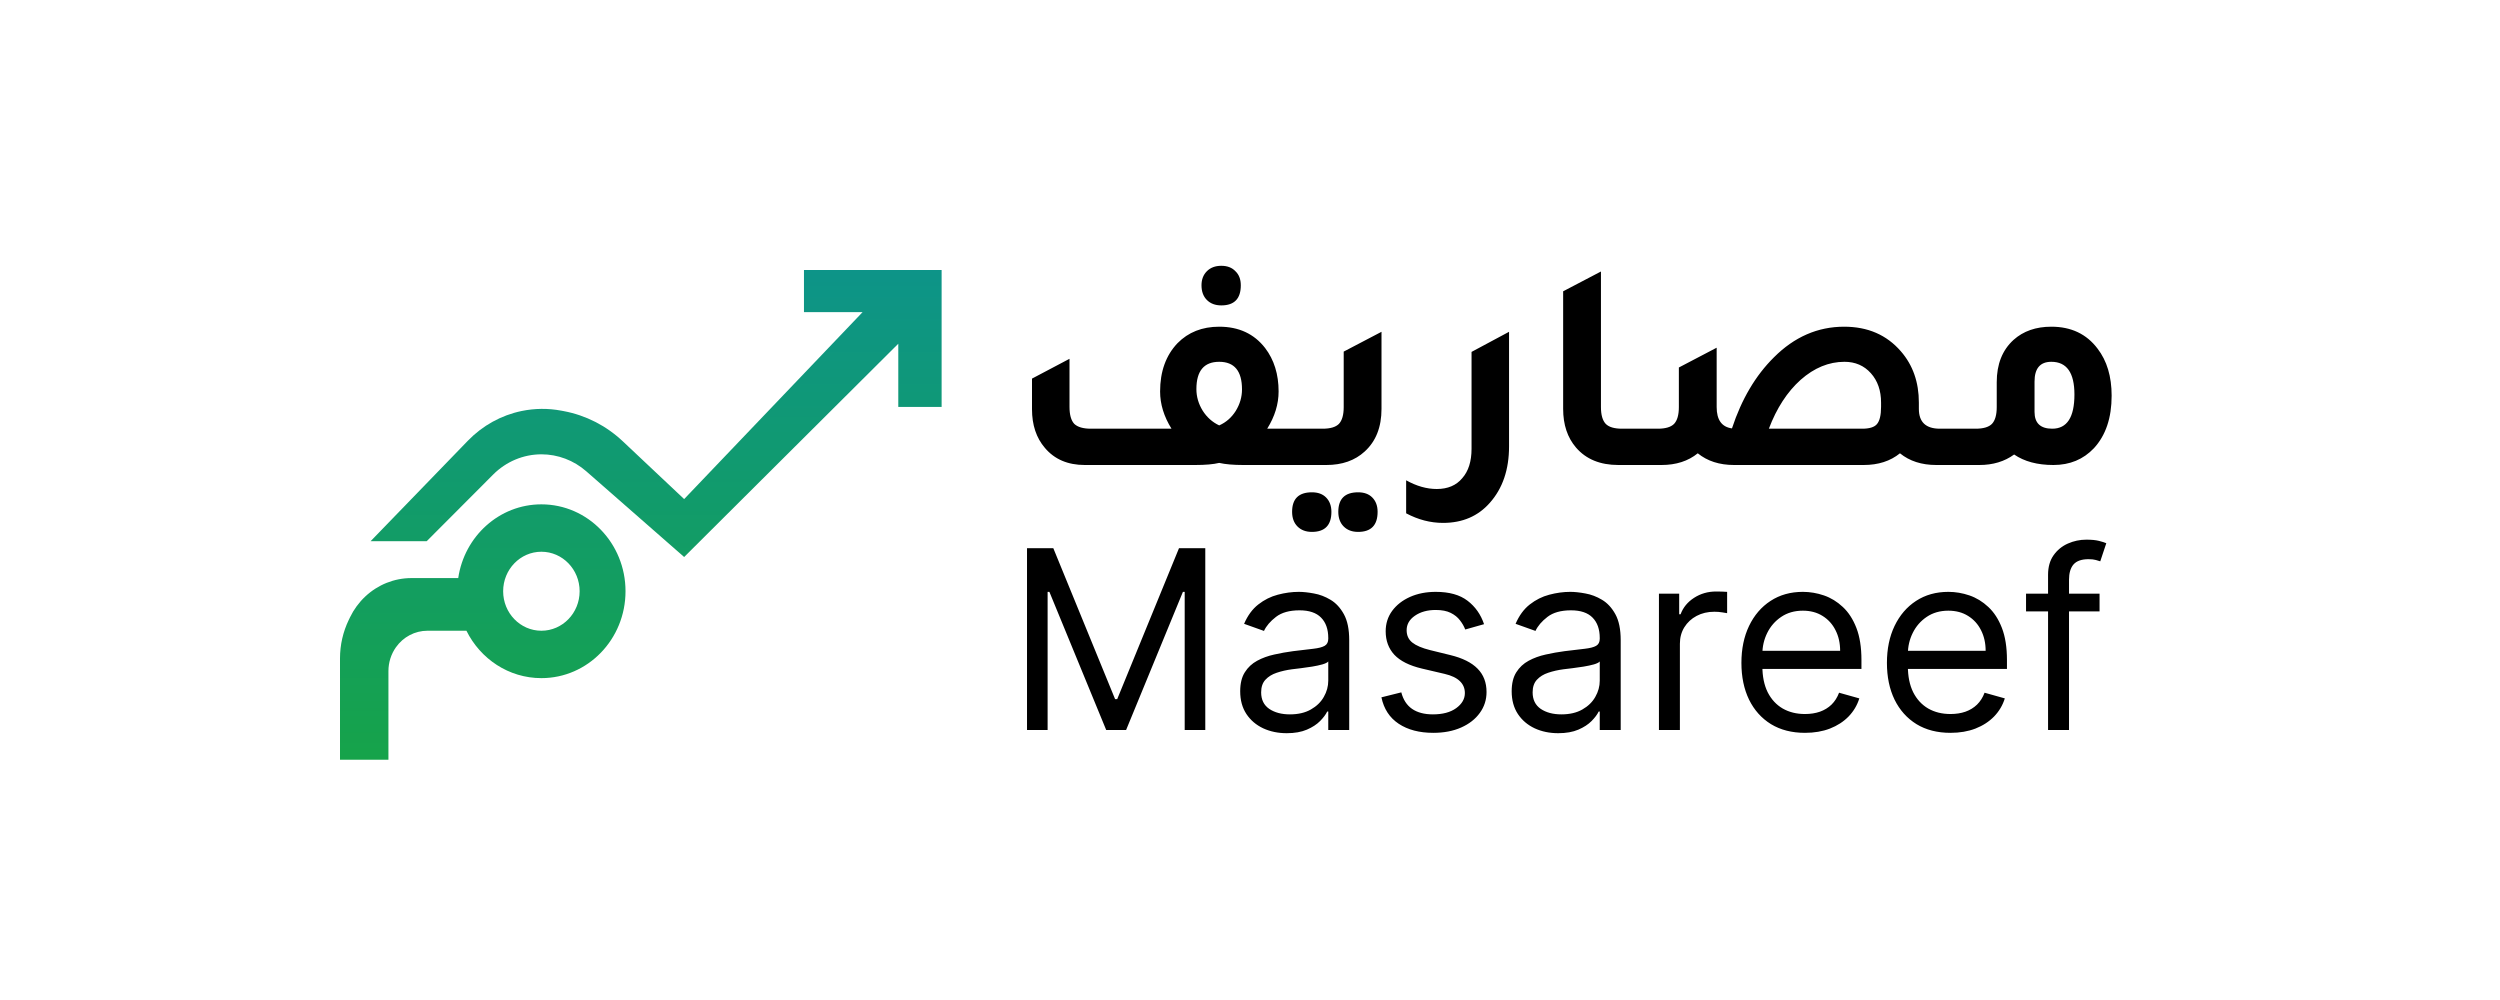
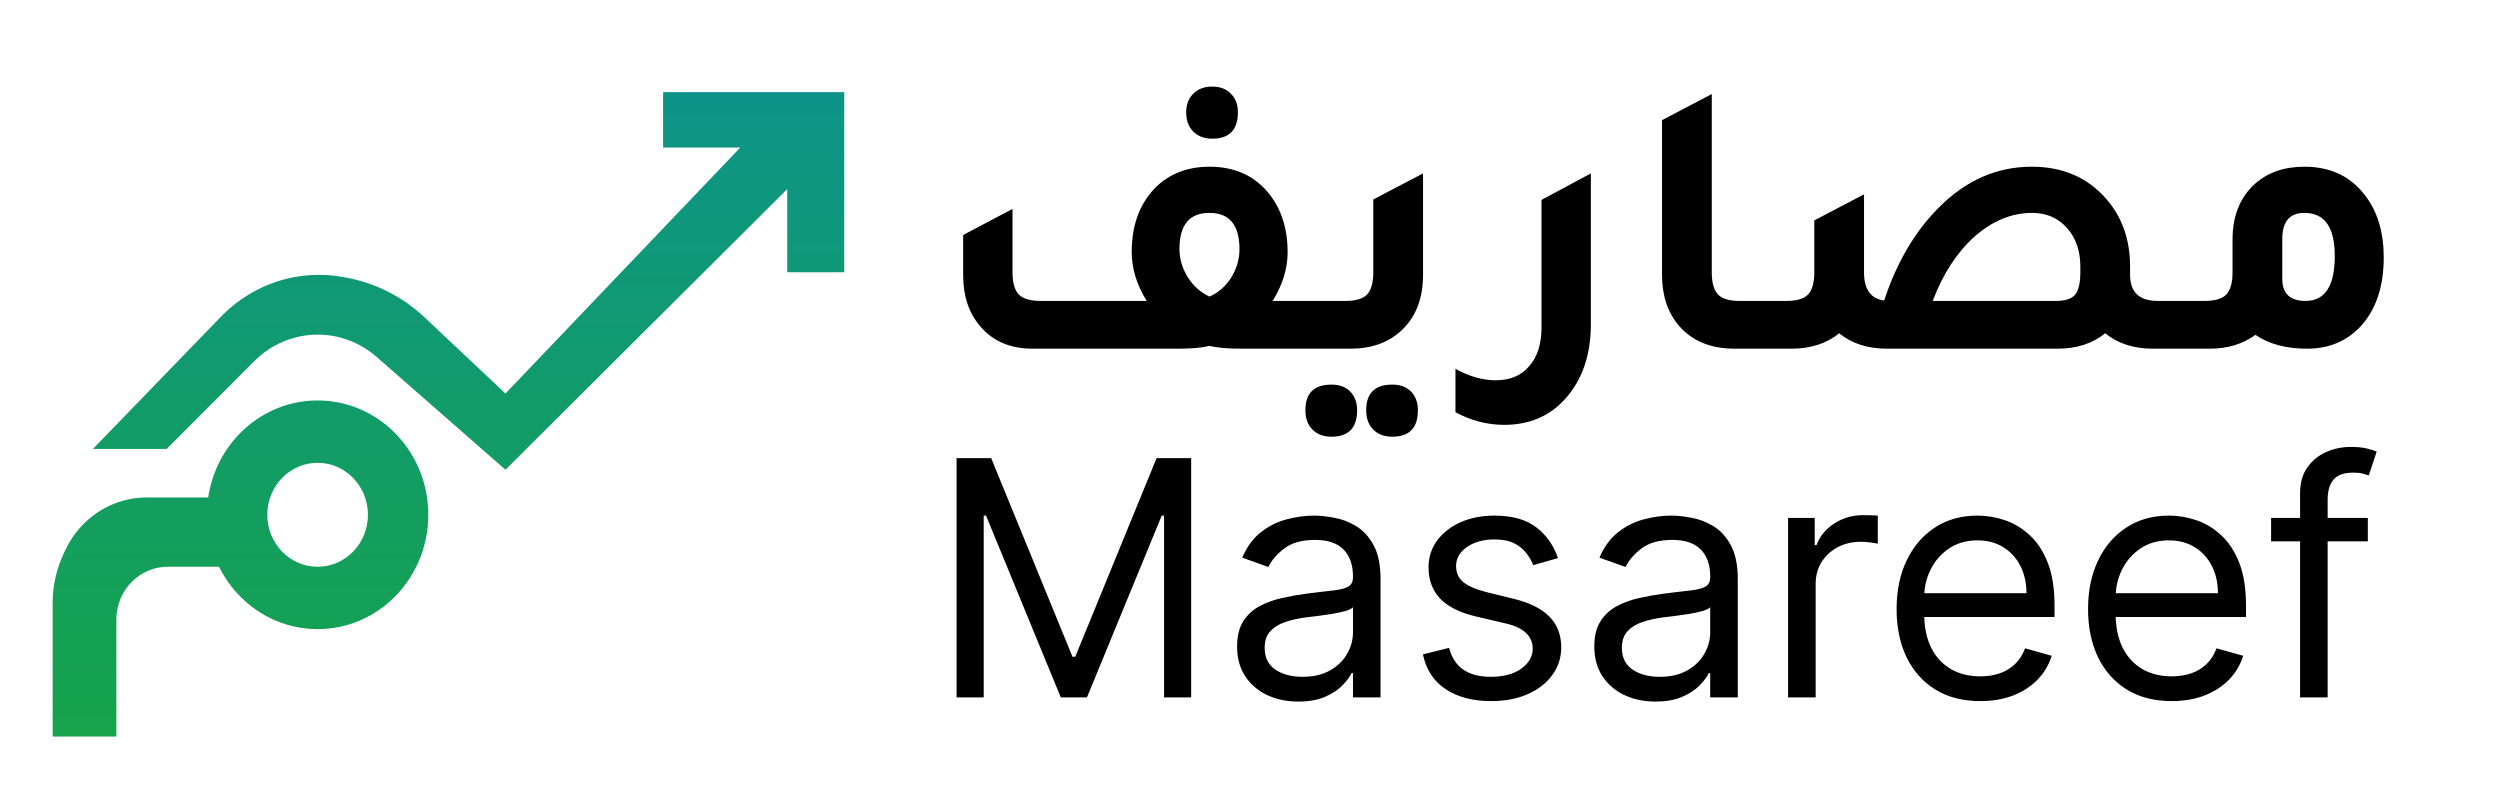
- <svg xmlns="http://www.w3.org/2000/svg" width="500" height="200" viewBox="0 0 500 200" fill="none">
-   <path fill-rule="evenodd" clip-rule="evenodd" d="M108.278 100.869C117.57 100.869 125.103 108.65 125.103 118.248C125.103 127.846 117.57 135.626 108.278 135.626C101.74 135.626 96.072 131.774 93.287 126.147H85.488C82.992 126.147 80.647 127.38 79.179 129.465C78.209 130.842 77.687 132.502 77.687 134.205V151.951H68V131.671C68 128.996 68.603 126.357 69.762 123.963L70.008 123.453C70.766 121.887 71.799 120.48 73.053 119.302C75.58 116.929 78.873 115.615 82.288 115.615H91.645C92.874 107.266 99.852 100.869 108.278 100.869ZM108.278 110.348C104.054 110.348 100.63 113.885 100.63 118.248C100.63 122.61 104.054 126.147 108.278 126.147C112.502 126.147 115.926 122.61 115.926 118.248C115.926 113.885 112.502 110.348 108.278 110.348Z" fill="url(#paint0_linear_6_27)" />
-   <path d="M85.335 108.242H74.118L93.571 88.149C96.512 85.112 100.257 83.041 104.335 82.199C106.94 81.661 109.62 81.636 112.234 82.127L112.756 82.225C117.159 83.052 121.248 85.142 124.556 88.257L136.829 99.816L172.519 62.426H160.792V54H188.324V81.384H179.657V68.745L136.829 111.402L117.255 94.26C114.751 92.067 111.574 90.863 108.291 90.863C104.686 90.863 101.223 92.314 98.636 94.907L85.335 108.242Z" fill="url(#paint1_linear_6_27)" />
-   <path d="M244.26 61.08C243.06 61.08 242.1 60.72 241.38 60C240.66 59.28 240.3 58.3 240.3 57.06C240.3 55.9 240.66 54.96 241.38 54.24C242.1 53.52 243.06 53.16 244.26 53.16C245.46 53.16 246.4 53.52 247.08 54.24C247.8 54.92 248.16 55.86 248.16 57.06C248.16 59.74 246.86 61.08 244.26 61.08ZM253.44 85.74H262.74V93H248.64C246.68 93 245.08 92.86 243.84 92.58C242.68 92.86 241.08 93 239.04 93H216.96C213.56 93 210.9 91.86 208.98 89.58C207.26 87.58 206.4 85 206.4 81.84V75.72L213.9 71.76V81.36C213.9 82.96 214.22 84.1 214.86 84.78C215.54 85.42 216.64 85.74 218.16 85.74H234.3C232.78 83.3 232.02 80.82 232.02 78.3C232.02 74.3 233.18 71.08 235.5 68.64C237.66 66.44 240.44 65.34 243.84 65.34C247.76 65.34 250.82 66.76 253.02 69.6C254.82 71.96 255.72 74.86 255.72 78.3C255.72 80.82 254.96 83.3 253.44 85.74ZM243.84 85.08C245.2 84.48 246.3 83.52 247.14 82.2C247.98 80.84 248.4 79.4 248.4 77.88C248.4 74.2 246.88 72.36 243.84 72.36C240.8 72.36 239.28 74.18 239.28 77.82C239.28 79.34 239.7 80.78 240.54 82.14C241.38 83.46 242.48 84.44 243.84 85.08ZM259.141 93V85.74H264.541C266.061 85.74 267.141 85.42 267.781 84.78C268.421 84.1 268.741 82.98 268.741 81.42V70.32L276.301 66.36V81.78C276.301 85.42 275.181 88.26 272.941 90.3C270.981 92.1 268.421 93 265.261 93H259.141ZM262.381 106.38C261.181 106.38 260.221 106.02 259.501 105.3C258.781 104.58 258.421 103.6 258.421 102.36C258.421 99.76 259.741 98.46 262.381 98.46C263.581 98.46 264.521 98.8 265.201 99.48C265.921 100.2 266.281 101.16 266.281 102.36C266.281 105.04 264.981 106.38 262.381 106.38ZM271.621 106.38C270.421 106.38 269.461 106.02 268.741 105.3C268.021 104.58 267.661 103.6 267.661 102.36C267.661 99.76 268.981 98.46 271.621 98.46C272.821 98.46 273.761 98.8 274.441 99.48C275.161 100.2 275.521 101.16 275.521 102.36C275.521 105.04 274.221 106.38 271.621 106.38ZM301.809 89.28C301.809 93.92 300.529 97.68 297.969 100.56C295.609 103.24 292.489 104.58 288.609 104.58C286.089 104.58 283.629 103.94 281.229 102.66V96.06C283.309 97.22 285.349 97.8 287.349 97.8C289.549 97.8 291.249 97.08 292.449 95.64C293.689 94.24 294.309 92.28 294.309 89.76V70.38L301.809 66.36V89.28ZM323.67 93C320.03 93 317.21 91.84 315.21 89.52C313.49 87.52 312.63 84.94 312.63 81.78V58.26L320.19 54.3V81.42C320.19 82.98 320.51 84.1 321.15 84.78C321.79 85.42 322.87 85.74 324.39 85.74H329.79V93H323.67ZM387.973 85.74H393.373V93H387.253C384.333 93 381.913 92.22 379.993 90.66C378.073 92.22 375.653 93 372.733 93H346.813C343.893 93 341.473 92.22 339.553 90.66C337.633 92.22 335.213 93 332.293 93H326.173V85.74H331.573C333.093 85.74 334.173 85.42 334.813 84.78C335.453 84.1 335.773 82.98 335.773 81.42V73.5L343.333 69.54V81.42C343.333 83.98 344.353 85.4 346.393 85.68C348.313 79.84 351.113 75.1 354.793 71.46C358.873 67.38 363.553 65.34 368.833 65.34C373.553 65.34 377.333 66.98 380.173 70.26C382.573 73.02 383.773 76.44 383.773 80.52V81.78C383.773 84.42 385.173 85.74 387.973 85.74ZM372.433 85.74C373.873 85.74 374.853 85.44 375.373 84.84C375.933 84.2 376.213 83.04 376.213 81.36V80.52C376.213 78.12 375.533 76.16 374.173 74.64C372.813 73.12 371.053 72.36 368.893 72.36C365.773 72.36 362.853 73.56 360.133 75.96C357.453 78.36 355.333 81.62 353.773 85.74H372.433ZM399.347 76.44C399.347 72.84 400.467 70.02 402.707 67.98C404.667 66.22 407.187 65.34 410.267 65.34C414.227 65.34 417.307 66.8 419.507 69.72C421.387 72.16 422.327 75.3 422.327 79.14C422.327 83.58 421.147 87.08 418.787 89.64C416.667 91.88 413.967 93 410.687 93C407.487 93 404.867 92.3 402.827 90.9C400.907 92.3 398.587 93 395.867 93H389.747V85.74H395.147C396.667 85.74 397.747 85.42 398.387 84.78C399.027 84.1 399.347 82.98 399.347 81.42V76.44ZM406.907 82.38C406.907 84.62 408.087 85.74 410.447 85.74C413.407 85.74 414.887 83.46 414.887 78.9C414.887 74.54 413.347 72.36 410.267 72.36C408.027 72.36 406.907 73.68 406.907 76.32V82.38Z" fill="black" />
-   <path d="M205.403 109.636H210.659L223.017 139.821H223.443L235.801 109.636H241.057V146H236.938V118.372H236.582L225.219 146H221.241L209.878 118.372H209.523V146H205.403V109.636ZM257.343 146.639C255.615 146.639 254.047 146.314 252.638 145.663C251.229 145 250.111 144.047 249.282 142.804C248.454 141.549 248.039 140.034 248.039 138.259C248.039 136.696 248.347 135.429 248.963 134.459C249.578 133.476 250.401 132.707 251.431 132.151C252.46 131.594 253.597 131.18 254.84 130.908C256.094 130.624 257.355 130.399 258.622 130.233C260.279 130.02 261.622 129.86 262.652 129.754C263.694 129.635 264.451 129.44 264.925 129.168C265.41 128.895 265.653 128.422 265.653 127.747V127.605C265.653 125.853 265.173 124.492 264.215 123.521C263.268 122.551 261.829 122.065 259.9 122.065C257.9 122.065 256.331 122.503 255.195 123.379C254.058 124.255 253.259 125.19 252.798 126.185L248.82 124.764C249.531 123.107 250.478 121.817 251.661 120.893C252.857 119.958 254.159 119.307 255.568 118.94C256.988 118.562 258.385 118.372 259.758 118.372C260.634 118.372 261.64 118.479 262.776 118.692C263.925 118.893 265.031 119.313 266.097 119.952C267.174 120.592 268.068 121.556 268.778 122.847C269.488 124.137 269.843 125.865 269.843 128.031V146H265.653V142.307H265.44C265.156 142.899 264.682 143.532 264.019 144.207C263.356 144.881 262.475 145.455 261.374 145.929C260.273 146.402 258.929 146.639 257.343 146.639ZM257.982 142.875C259.64 142.875 261.036 142.549 262.173 141.898C263.321 141.247 264.185 140.407 264.765 139.377C265.357 138.347 265.653 137.264 265.653 136.128V132.293C265.475 132.506 265.085 132.701 264.481 132.879C263.889 133.044 263.203 133.192 262.421 133.322C261.652 133.441 260.9 133.547 260.166 133.642C259.444 133.725 258.858 133.796 258.409 133.855C257.32 133.997 256.302 134.228 255.355 134.548C254.419 134.855 253.662 135.323 253.082 135.95C252.514 136.566 252.23 137.406 252.23 138.472C252.23 139.928 252.768 141.028 253.845 141.774C254.934 142.508 256.313 142.875 257.982 142.875ZM296.81 124.835L293.045 125.901C292.809 125.273 292.46 124.664 291.998 124.072C291.548 123.468 290.933 122.971 290.151 122.58C289.37 122.19 288.37 121.994 287.151 121.994C285.482 121.994 284.091 122.379 282.978 123.148C281.877 123.906 281.327 124.871 281.327 126.043C281.327 127.084 281.705 127.907 282.463 128.511C283.221 129.114 284.404 129.617 286.014 130.02L290.062 131.014C292.501 131.606 294.318 132.512 295.513 133.731C296.709 134.938 297.307 136.495 297.307 138.401C297.307 139.963 296.857 141.36 295.957 142.591C295.07 143.822 293.827 144.793 292.229 145.503C290.631 146.213 288.772 146.568 286.653 146.568C283.872 146.568 281.569 145.964 279.746 144.757C277.924 143.55 276.769 141.786 276.284 139.466L280.261 138.472C280.64 139.939 281.356 141.04 282.41 141.774C283.475 142.508 284.866 142.875 286.582 142.875C288.536 142.875 290.086 142.461 291.234 141.632C292.394 140.792 292.974 139.786 292.974 138.614C292.974 137.667 292.643 136.874 291.98 136.234C291.317 135.583 290.299 135.098 288.926 134.778L284.381 133.713C281.883 133.121 280.048 132.204 278.876 130.961C277.716 129.706 277.136 128.138 277.136 126.256C277.136 124.717 277.568 123.356 278.433 122.172C279.308 120.988 280.498 120.059 282.001 119.384C283.517 118.71 285.233 118.372 287.151 118.372C289.849 118.372 291.968 118.964 293.507 120.148C295.058 121.331 296.159 122.894 296.81 124.835ZM311.64 146.639C309.912 146.639 308.343 146.314 306.935 145.663C305.526 145 304.408 144.047 303.579 142.804C302.75 141.549 302.336 140.034 302.336 138.259C302.336 136.696 302.644 135.429 303.259 134.459C303.875 133.476 304.698 132.707 305.727 132.151C306.757 131.594 307.894 131.18 309.137 130.908C310.391 130.624 311.652 130.399 312.919 130.233C314.576 130.02 315.919 129.86 316.949 129.754C317.991 129.635 318.748 129.44 319.222 129.168C319.707 128.895 319.95 128.422 319.95 127.747V127.605C319.95 125.853 319.47 124.492 318.512 123.521C317.565 122.551 316.126 122.065 314.197 122.065C312.196 122.065 310.628 122.503 309.492 123.379C308.355 124.255 307.556 125.19 307.095 126.185L303.117 124.764C303.828 123.107 304.775 121.817 305.958 120.893C307.154 119.958 308.456 119.307 309.865 118.94C311.285 118.562 312.682 118.372 314.055 118.372C314.931 118.372 315.937 118.479 317.073 118.692C318.222 118.893 319.328 119.313 320.394 119.952C321.471 120.592 322.365 121.556 323.075 122.847C323.785 124.137 324.14 125.865 324.14 128.031V146H319.95V142.307H319.737C319.453 142.899 318.979 143.532 318.316 144.207C317.653 144.881 316.771 145.455 315.671 145.929C314.57 146.402 313.226 146.639 311.64 146.639ZM312.279 142.875C313.936 142.875 315.333 142.549 316.47 141.898C317.618 141.247 318.482 140.407 319.062 139.377C319.654 138.347 319.95 137.264 319.95 136.128V132.293C319.772 132.506 319.382 132.701 318.778 132.879C318.186 133.044 317.499 133.192 316.718 133.322C315.949 133.441 315.197 133.547 314.463 133.642C313.741 133.725 313.155 133.796 312.705 133.855C311.616 133.997 310.598 134.228 309.651 134.548C308.716 134.855 307.959 135.323 307.379 135.95C306.811 136.566 306.526 137.406 306.526 138.472C306.526 139.928 307.065 141.028 308.142 141.774C309.231 142.508 310.61 142.875 312.279 142.875ZM331.788 146V118.727H335.837V122.847H336.121C336.618 121.497 337.518 120.402 338.82 119.562C340.122 118.721 341.589 118.301 343.223 118.301C343.531 118.301 343.915 118.307 344.377 118.319C344.839 118.331 345.188 118.348 345.425 118.372V122.634C345.283 122.598 344.957 122.545 344.448 122.474C343.951 122.391 343.424 122.349 342.868 122.349C341.542 122.349 340.358 122.628 339.317 123.184C338.287 123.728 337.47 124.486 336.866 125.457C336.275 126.415 335.979 127.51 335.979 128.741V146H331.788ZM360.996 146.568C358.369 146.568 356.102 145.988 354.196 144.828C352.302 143.656 350.84 142.023 349.81 139.928C348.792 137.821 348.283 135.37 348.283 132.577C348.283 129.783 348.792 127.321 349.81 125.19C350.84 123.048 352.272 121.379 354.107 120.183C355.954 118.976 358.108 118.372 360.57 118.372C361.991 118.372 363.393 118.609 364.778 119.082C366.163 119.556 367.424 120.325 368.56 121.391C369.697 122.444 370.602 123.841 371.277 125.581C371.952 127.321 372.289 129.464 372.289 132.009V133.784H351.266V130.162H368.028C368.028 128.623 367.72 127.25 367.104 126.043C366.501 124.835 365.637 123.882 364.512 123.184C363.399 122.486 362.085 122.136 360.57 122.136C358.901 122.136 357.457 122.551 356.238 123.379C355.031 124.196 354.101 125.261 353.45 126.575C352.799 127.889 352.474 129.298 352.474 130.801V133.216C352.474 135.276 352.829 137.022 353.539 138.454C354.261 139.874 355.261 140.957 356.54 141.703C357.818 142.437 359.304 142.804 360.996 142.804C362.097 142.804 363.092 142.65 363.979 142.342C364.879 142.023 365.654 141.549 366.305 140.922C366.956 140.283 367.46 139.49 367.815 138.543L371.863 139.679C371.437 141.052 370.721 142.259 369.714 143.301C368.708 144.331 367.465 145.136 365.986 145.716C364.506 146.284 362.843 146.568 360.996 146.568ZM390.098 146.568C387.47 146.568 385.203 145.988 383.298 144.828C381.404 143.656 379.942 142.023 378.912 139.928C377.894 137.821 377.385 135.37 377.385 132.577C377.385 129.783 377.894 127.321 378.912 125.19C379.942 123.048 381.374 121.379 383.209 120.183C385.055 118.976 387.21 118.372 389.672 118.372C391.092 118.372 392.495 118.609 393.88 119.082C395.265 119.556 396.526 120.325 397.662 121.391C398.798 122.444 399.704 123.841 400.379 125.581C401.053 127.321 401.391 129.464 401.391 132.009V133.784H380.368V130.162H397.129C397.129 128.623 396.821 127.25 396.206 126.043C395.602 124.835 394.738 123.882 393.614 123.184C392.501 122.486 391.187 122.136 389.672 122.136C388.003 122.136 386.559 122.551 385.339 123.379C384.132 124.196 383.203 125.261 382.552 126.575C381.901 127.889 381.575 129.298 381.575 130.801V133.216C381.575 135.276 381.93 137.022 382.641 138.454C383.363 139.874 384.363 140.957 385.641 141.703C386.92 142.437 388.405 142.804 390.098 142.804C391.199 142.804 392.193 142.65 393.081 142.342C393.981 142.023 394.756 141.549 395.407 140.922C396.058 140.283 396.561 139.49 396.916 138.543L400.964 139.679C400.538 141.052 399.822 142.259 398.816 143.301C397.81 144.331 396.567 145.136 395.087 145.716C393.608 146.284 391.945 146.568 390.098 146.568ZM419.91 118.727V122.278H405.208V118.727H419.91ZM409.612 146V114.963C409.612 113.401 409.978 112.098 410.712 111.057C411.446 110.015 412.399 109.234 413.571 108.713C414.743 108.192 415.98 107.932 417.282 107.932C418.312 107.932 419.152 108.015 419.803 108.18C420.454 108.346 420.94 108.5 421.259 108.642L420.052 112.264C419.839 112.193 419.543 112.104 419.164 111.998C418.797 111.891 418.312 111.838 417.708 111.838C416.323 111.838 415.323 112.187 414.707 112.886C414.104 113.584 413.802 114.608 413.802 115.957V146H409.612Z" fill="black" />
+ <svg xmlns="http://www.w3.org/2000/svg" width="380" height="120" viewBox="0 0 380 120" fill="none">
+   <path fill-rule="evenodd" clip-rule="evenodd" d="M48.278 60.869C57.57 60.869 65.103 68.65 65.103 78.248C65.103 87.846 57.57 95.626 48.278 95.626C41.74 95.626 36.072 91.774 33.287 86.147H25.488C22.992 86.147 20.647 87.38 19.179 89.465C18.209 90.842 17.687 92.502 17.687 94.205V111.951H8V91.671C8 88.996 8.603 86.357 9.762 83.963L10.008 83.453C10.767 81.887 11.799 80.48 13.053 79.302C15.58 76.929 18.873 75.615 22.288 75.615H31.645C32.874 67.266 39.852 60.869 48.278 60.869ZM48.278 70.348C44.054 70.348 40.63 73.885 40.63 78.248C40.63 82.61 44.054 86.147 48.278 86.147C52.502 86.147 55.926 82.61 55.926 78.248C55.926 73.885 52.502 70.348 48.278 70.348Z" fill="url(#paint0_linear_6_27)" />
+   <path d="M25.335 68.242H14.118L33.571 48.149C36.512 45.112 40.257 43.041 44.335 42.199C46.94 41.661 49.62 41.636 52.234 42.127L52.756 42.225C57.159 43.052 61.248 45.142 64.556 48.257L76.829 59.816L112.519 22.426H100.792V14H128.324V41.384H119.657V28.745L76.829 71.402L57.255 54.26C54.751 52.067 51.574 50.863 48.291 50.863C44.686 50.863 41.223 52.314 38.636 54.907L25.335 68.242Z" fill="url(#paint1_linear_6_27)" />
+   <path d="M184.26 21.08C183.06 21.08 182.1 20.72 181.38 20C180.66 19.28 180.3 18.3 180.3 17.06C180.3 15.9 180.66 14.96 181.38 14.24C182.1 13.52 183.06 13.16 184.26 13.16C185.46 13.16 186.4 13.52 187.08 14.24C187.8 14.92 188.16 15.86 188.16 17.06C188.16 19.74 186.86 21.08 184.26 21.08ZM193.44 45.74H202.74V53H188.64C186.68 53 185.08 52.86 183.84 52.58C182.68 52.86 181.08 53 179.04 53H156.96C153.56 53 150.9 51.86 148.98 49.58C147.26 47.58 146.4 45 146.4 41.84V35.72L153.9 31.76V41.36C153.9 42.96 154.22 44.1 154.86 44.78C155.54 45.42 156.64 45.74 158.16 45.74H174.3C172.78 43.3 172.02 40.82 172.02 38.3C172.02 34.3 173.18 31.08 175.5 28.64C177.66 26.44 180.44 25.34 183.84 25.34C187.76 25.34 190.82 26.76 193.02 29.6C194.82 31.96 195.72 34.86 195.72 38.3C195.72 40.82 194.96 43.3 193.44 45.74ZM183.84 45.08C185.2 44.48 186.3 43.52 187.14 42.2C187.98 40.84 188.4 39.4 188.4 37.88C188.4 34.2 186.88 32.36 183.84 32.36C180.8 32.36 179.28 34.18 179.28 37.82C179.28 39.34 179.7 40.78 180.54 42.14C181.38 43.46 182.48 44.44 183.84 45.08ZM199.141 53V45.74H204.541C206.061 45.74 207.141 45.42 207.781 44.78C208.421 44.1 208.741 42.98 208.741 41.42V30.32L216.301 26.36V41.78C216.301 45.42 215.181 48.26 212.941 50.3C210.981 52.1 208.421 53 205.261 53H199.141ZM202.381 66.38C201.181 66.38 200.221 66.02 199.501 65.3C198.781 64.58 198.421 63.6 198.421 62.36C198.421 59.76 199.741 58.46 202.381 58.46C203.581 58.46 204.521 58.8 205.201 59.48C205.921 60.2 206.281 61.16 206.281 62.36C206.281 65.04 204.981 66.38 202.381 66.38ZM211.621 66.38C210.421 66.38 209.461 66.02 208.741 65.3C208.021 64.58 207.661 63.6 207.661 62.36C207.661 59.76 208.981 58.46 211.621 58.46C212.821 58.46 213.761 58.8 214.441 59.48C215.161 60.2 215.521 61.16 215.521 62.36C215.521 65.04 214.221 66.38 211.621 66.38ZM241.809 49.28C241.809 53.92 240.529 57.68 237.969 60.56C235.609 63.24 232.489 64.58 228.609 64.58C226.089 64.58 223.629 63.94 221.229 62.66V56.06C223.309 57.22 225.349 57.8 227.349 57.8C229.549 57.8 231.249 57.08 232.449 55.64C233.689 54.24 234.309 52.28 234.309 49.76V30.38L241.809 26.36V49.28ZM263.67 53C260.03 53 257.21 51.84 255.21 49.52C253.49 47.52 252.63 44.94 252.63 41.78V18.26L260.19 14.3V41.42C260.19 42.98 260.51 44.1 261.15 44.78C261.79 45.42 262.87 45.74 264.39 45.74H269.79V53H263.67ZM327.973 45.74H333.373V53H327.253C324.333 53 321.913 52.22 319.993 50.66C318.073 52.22 315.653 53 312.733 53H286.813C283.893 53 281.473 52.22 279.553 50.66C277.633 52.22 275.213 53 272.293 53H266.173V45.74H271.573C273.093 45.74 274.173 45.42 274.813 44.78C275.453 44.1 275.773 42.98 275.773 41.42V33.5L283.333 29.54V41.42C283.333 43.98 284.353 45.4 286.393 45.68C288.313 39.84 291.113 35.1 294.793 31.46C298.873 27.38 303.553 25.34 308.833 25.34C313.553 25.34 317.333 26.98 320.173 30.26C322.573 33.02 323.773 36.44 323.773 40.52V41.78C323.773 44.42 325.173 45.74 327.973 45.74ZM312.433 45.74C313.873 45.74 314.853 45.44 315.373 44.84C315.933 44.2 316.213 43.04 316.213 41.36V40.52C316.213 38.12 315.533 36.16 314.173 34.64C312.813 33.12 311.053 32.36 308.893 32.36C305.773 32.36 302.853 33.56 300.133 35.96C297.453 38.36 295.333 41.62 293.773 45.74H312.433ZM339.347 36.44C339.347 32.84 340.467 30.02 342.707 27.98C344.667 26.22 347.187 25.34 350.267 25.34C354.227 25.34 357.307 26.8 359.507 29.72C361.387 32.16 362.327 35.3 362.327 39.14C362.327 43.58 361.147 47.08 358.787 49.64C356.667 51.88 353.967 53 350.687 53C347.487 53 344.867 52.3 342.827 50.9C340.907 52.3 338.587 53 335.867 53H329.747V45.74H335.147C336.667 45.74 337.747 45.42 338.387 44.78C339.027 44.1 339.347 42.98 339.347 41.42V36.44ZM346.907 42.38C346.907 44.62 348.087 45.74 350.447 45.74C353.407 45.74 354.887 43.46 354.887 38.9C354.887 34.54 353.347 32.36 350.267 32.36C348.027 32.36 346.907 33.68 346.907 36.32V42.38Z" fill="black" />
+   <path d="M145.403 69.636H150.659L163.017 99.821H163.443L175.801 69.636H181.057V106H176.938V78.372H176.582L165.219 106H161.241L149.878 78.372H149.523V106H145.403V69.636ZM197.343 106.639C195.615 106.639 194.047 106.314 192.638 105.663C191.229 105 190.111 104.047 189.282 102.804C188.454 101.549 188.039 100.034 188.039 98.258C188.039 96.696 188.347 95.43 188.963 94.459C189.578 93.476 190.401 92.707 191.431 92.151C192.46 91.594 193.597 91.18 194.84 90.908C196.094 90.624 197.355 90.399 198.622 90.233C200.279 90.02 201.622 89.86 202.652 89.754C203.694 89.635 204.451 89.44 204.925 89.168C205.41 88.895 205.653 88.422 205.653 87.747V87.605C205.653 85.853 205.173 84.492 204.215 83.521C203.268 82.551 201.829 82.065 199.9 82.065C197.9 82.065 196.331 82.503 195.195 83.379C194.058 84.255 193.259 85.19 192.798 86.185L188.82 84.764C189.531 83.107 190.478 81.817 191.661 80.894C192.857 79.958 194.159 79.307 195.568 78.94C196.988 78.562 198.385 78.372 199.758 78.372C200.634 78.372 201.64 78.479 202.776 78.692C203.925 78.893 205.031 79.313 206.097 79.952C207.174 80.592 208.068 81.556 208.778 82.847C209.488 84.137 209.843 85.865 209.843 88.031V106H205.653V102.307H205.44C205.156 102.899 204.682 103.532 204.019 104.207C203.356 104.881 202.475 105.455 201.374 105.929C200.273 106.402 198.929 106.639 197.343 106.639ZM197.982 102.875C199.64 102.875 201.036 102.549 202.173 101.898C203.321 101.247 204.185 100.407 204.765 99.377C205.357 98.347 205.653 97.264 205.653 96.128V92.293C205.475 92.506 205.085 92.701 204.481 92.879C203.889 93.044 203.203 93.192 202.421 93.322C201.652 93.441 200.9 93.547 200.166 93.642C199.444 93.725 198.858 93.796 198.409 93.855C197.32 93.997 196.302 94.228 195.355 94.548C194.419 94.855 193.662 95.323 193.082 95.95C192.514 96.566 192.23 97.406 192.23 98.472C192.23 99.928 192.768 101.028 193.845 101.774C194.934 102.508 196.313 102.875 197.982 102.875ZM236.81 84.835L233.045 85.901C232.809 85.273 232.46 84.664 231.998 84.072C231.548 83.468 230.933 82.971 230.151 82.58C229.37 82.19 228.37 81.994 227.151 81.994C225.482 81.994 224.091 82.379 222.978 83.148C221.877 83.906 221.327 84.871 221.327 86.043C221.327 87.084 221.705 87.907 222.463 88.511C223.221 89.114 224.404 89.617 226.014 90.02L230.062 91.014C232.501 91.606 234.318 92.512 235.513 93.731C236.709 94.938 237.307 96.495 237.307 98.401C237.307 99.963 236.857 101.36 235.957 102.591C235.07 103.822 233.827 104.793 232.229 105.503C230.631 106.213 228.772 106.568 226.653 106.568C223.872 106.568 221.569 105.964 219.746 104.757C217.924 103.55 216.769 101.786 216.284 99.466L220.261 98.472C220.64 99.939 221.356 101.04 222.41 101.774C223.475 102.508 224.866 102.875 226.582 102.875C228.536 102.875 230.086 102.461 231.234 101.632C232.394 100.792 232.974 99.785 232.974 98.614C232.974 97.667 232.643 96.874 231.98 96.234C231.317 95.583 230.299 95.098 228.926 94.778L224.381 93.713C221.883 93.121 220.048 92.204 218.876 90.961C217.716 89.706 217.136 88.138 217.136 86.256C217.136 84.717 217.568 83.356 218.433 82.172C219.308 80.988 220.498 80.059 222.001 79.384C223.517 78.71 225.233 78.372 227.151 78.372C229.849 78.372 231.968 78.964 233.507 80.148C235.058 81.331 236.159 82.894 236.81 84.835ZM251.64 106.639C249.912 106.639 248.343 106.314 246.935 105.663C245.526 105 244.408 104.047 243.579 102.804C242.75 101.549 242.336 100.034 242.336 98.258C242.336 96.696 242.644 95.43 243.259 94.459C243.875 93.476 244.698 92.707 245.727 92.151C246.757 91.594 247.894 91.18 249.137 90.908C250.391 90.624 251.652 90.399 252.919 90.233C254.576 90.02 255.919 89.86 256.949 89.754C257.991 89.635 258.748 89.44 259.222 89.168C259.707 88.895 259.95 88.422 259.95 87.747V87.605C259.95 85.853 259.47 84.492 258.512 83.521C257.565 82.551 256.126 82.065 254.197 82.065C252.196 82.065 250.628 82.503 249.492 83.379C248.355 84.255 247.556 85.19 247.095 86.185L243.117 84.764C243.828 83.107 244.775 81.817 245.958 80.894C247.154 79.958 248.456 79.307 249.865 78.94C251.285 78.562 252.682 78.372 254.055 78.372C254.931 78.372 255.937 78.479 257.073 78.692C258.222 78.893 259.328 79.313 260.394 79.952C261.471 80.592 262.365 81.556 263.075 82.847C263.785 84.137 264.14 85.865 264.14 88.031V106H259.95V102.307H259.737C259.453 102.899 258.979 103.532 258.316 104.207C257.653 104.881 256.771 105.455 255.671 105.929C254.57 106.402 253.226 106.639 251.64 106.639ZM252.279 102.875C253.936 102.875 255.333 102.549 256.47 101.898C257.618 101.247 258.482 100.407 259.062 99.377C259.654 98.347 259.95 97.264 259.95 96.128V92.293C259.772 92.506 259.382 92.701 258.778 92.879C258.186 93.044 257.499 93.192 256.718 93.322C255.949 93.441 255.197 93.547 254.463 93.642C253.741 93.725 253.155 93.796 252.705 93.855C251.616 93.997 250.598 94.228 249.651 94.548C248.716 94.855 247.959 95.323 247.379 95.95C246.811 96.566 246.526 97.406 246.526 98.472C246.526 99.928 247.065 101.028 248.142 101.774C249.231 102.508 250.61 102.875 252.279 102.875ZM271.788 106V78.727H275.837V82.847H276.121C276.618 81.497 277.518 80.402 278.82 79.562C280.122 78.721 281.589 78.301 283.223 78.301C283.531 78.301 283.915 78.307 284.377 78.319C284.839 78.331 285.188 78.349 285.425 78.372V82.633C285.283 82.598 284.957 82.545 284.448 82.474C283.951 82.391 283.424 82.349 282.868 82.349C281.542 82.349 280.358 82.628 279.317 83.184C278.287 83.728 277.47 84.486 276.866 85.457C276.275 86.415 275.979 87.51 275.979 88.742V106H271.788ZM300.996 106.568C298.369 106.568 296.102 105.988 294.196 104.828C292.302 103.656 290.84 102.023 289.81 99.928C288.792 97.82 288.283 95.37 288.283 92.577C288.283 89.783 288.792 87.321 289.81 85.19C290.84 83.048 292.272 81.379 294.107 80.183C295.954 78.976 298.108 78.372 300.57 78.372C301.991 78.372 303.393 78.609 304.778 79.082C306.163 79.556 307.424 80.325 308.56 81.391C309.697 82.444 310.602 83.841 311.277 85.581C311.952 87.321 312.289 89.463 312.289 92.008V93.784H291.266V90.162H308.028C308.028 88.623 307.72 87.25 307.104 86.043C306.501 84.835 305.637 83.882 304.512 83.184C303.399 82.486 302.085 82.136 300.57 82.136C298.901 82.136 297.457 82.551 296.238 83.379C295.031 84.196 294.101 85.261 293.45 86.575C292.799 87.889 292.474 89.298 292.474 90.801V93.216C292.474 95.276 292.829 97.022 293.539 98.454C294.261 99.874 295.261 100.957 296.54 101.703C297.818 102.437 299.304 102.804 300.996 102.804C302.097 102.804 303.092 102.65 303.979 102.342C304.879 102.023 305.654 101.549 306.305 100.922C306.956 100.283 307.46 99.49 307.815 98.543L311.863 99.679C311.437 101.052 310.721 102.259 309.714 103.301C308.708 104.331 307.465 105.136 305.986 105.716C304.506 106.284 302.843 106.568 300.996 106.568ZM330.098 106.568C327.47 106.568 325.203 105.988 323.298 104.828C321.404 103.656 319.942 102.023 318.912 99.928C317.894 97.82 317.385 95.37 317.385 92.577C317.385 89.783 317.894 87.321 318.912 85.19C319.942 83.048 321.374 81.379 323.209 80.183C325.055 78.976 327.21 78.372 329.672 78.372C331.092 78.372 332.495 78.609 333.88 79.082C335.265 79.556 336.526 80.325 337.662 81.391C338.798 82.444 339.704 83.841 340.379 85.581C341.053 87.321 341.391 89.463 341.391 92.008V93.784H320.368V90.162H337.129C337.129 88.623 336.821 87.25 336.206 86.043C335.602 84.835 334.738 83.882 333.614 83.184C332.501 82.486 331.187 82.136 329.672 82.136C328.003 82.136 326.559 82.551 325.339 83.379C324.132 84.196 323.203 85.261 322.552 86.575C321.901 87.889 321.575 89.298 321.575 90.801V93.216C321.575 95.276 321.93 97.022 322.641 98.454C323.363 99.874 324.363 100.957 325.641 101.703C326.92 102.437 328.405 102.804 330.098 102.804C331.199 102.804 332.193 102.65 333.081 102.342C333.981 102.023 334.756 101.549 335.407 100.922C336.058 100.283 336.561 99.49 336.916 98.543L340.964 99.679C340.538 101.052 339.822 102.259 338.816 103.301C337.81 104.331 336.567 105.136 335.087 105.716C333.608 106.284 331.945 106.568 330.098 106.568ZM359.91 78.727V82.278H345.208V78.727H359.91ZM349.612 106V74.963C349.612 73.401 349.978 72.099 350.712 71.057C351.446 70.015 352.399 69.234 353.571 68.713C354.743 68.192 355.98 67.932 357.282 67.932C358.312 67.932 359.152 68.015 359.803 68.18C360.454 68.346 360.94 68.5 361.259 68.642L360.052 72.264C359.839 72.193 359.543 72.104 359.164 71.998C358.797 71.891 358.312 71.838 357.708 71.838C356.323 71.838 355.323 72.187 354.707 72.886C354.104 73.584 353.802 74.608 353.802 75.957V106H349.612Z" fill="black" />
  <defs>
-     <linearGradient id="paint0_linear_6_27" x1="128.162" y1="54" x2="128.162" y2="151.951" gradientUnits="userSpaceOnUse">
+     <linearGradient id="paint0_linear_6_27" x1="68.162" y1="14" x2="68.162" y2="111.951" gradientUnits="userSpaceOnUse">
      <stop stop-color="#0D9488" />
      <stop offset="1" stop-color="#16A34A" />
    </linearGradient>
-     <linearGradient id="paint1_linear_6_27" x1="128.162" y1="54" x2="128.162" y2="151.951" gradientUnits="userSpaceOnUse">
+     <linearGradient id="paint1_linear_6_27" x1="68.162" y1="14" x2="68.162" y2="111.951" gradientUnits="userSpaceOnUse">
      <stop stop-color="#0D9488" />
      <stop offset="1" stop-color="#16A34A" />
    </linearGradient>
  </defs>
</svg>
